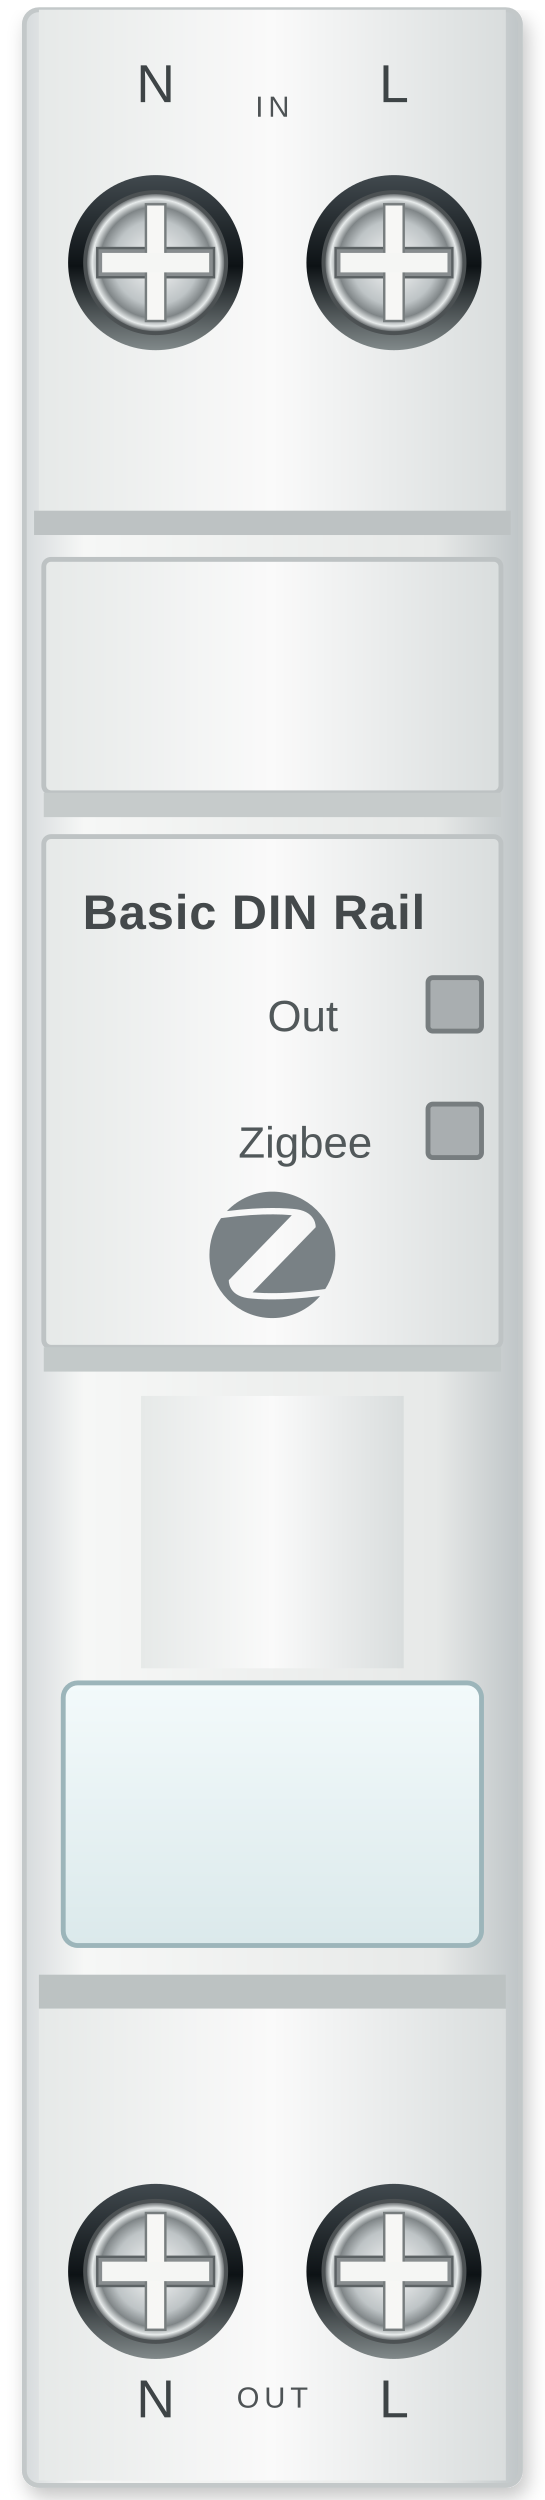
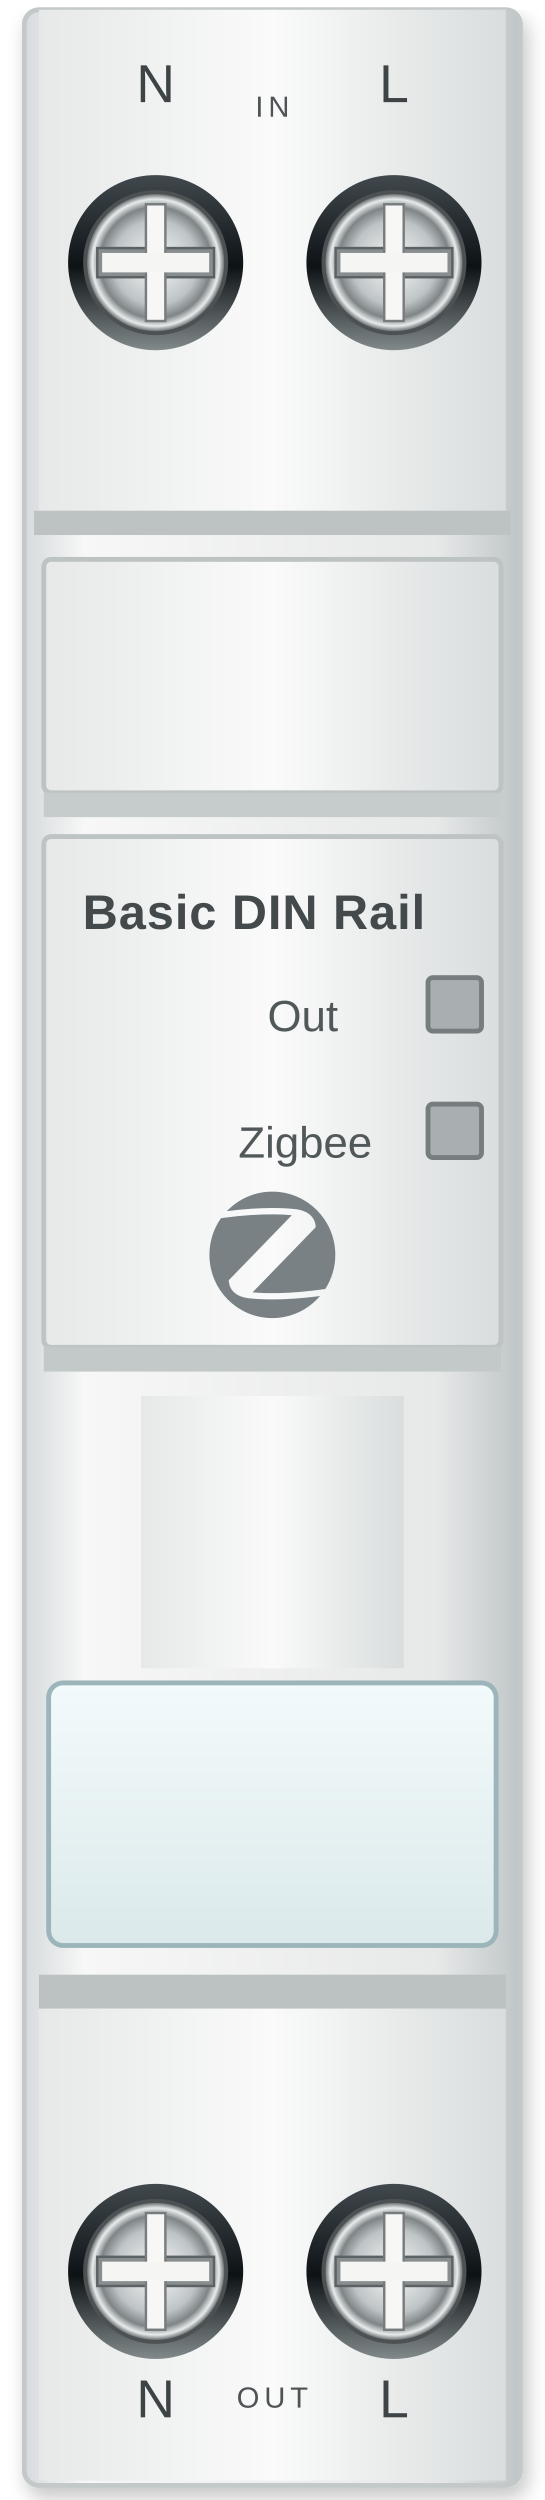
<svg xmlns="http://www.w3.org/2000/svg" viewBox="0 0 112 514" role="img" aria-label="DIN-реле">
  <defs>
    <linearGradient id="body" x2="1" y2="0">
      <stop stop-color="#d6dadc" />
      <stop offset=".12" stop-color="#f6f7f6" />
      <stop offset=".83" stop-color="#e7e9e8" />
      <stop offset="1" stop-color="#bfc5c7" />
    </linearGradient>
    <linearGradient id="face" x2="1" y2="0">
      <stop stop-color="#e6e9e8" />
      <stop offset=".5" stop-color="#fafafa" />
      <stop offset="1" stop-color="#d9dddd" />
    </linearGradient>
    <linearGradient id="display" x2="0" y2="1">
      <stop stop-color="#f3fafb" />
      <stop offset="1" stop-color="#dbe9eb" />
    </linearGradient>
    <radialGradient id="screw">
      <stop stop-color="#f9f9f9" />
      <stop offset=".6" stop-color="#bec4c6" />
      <stop offset=".79" stop-color="#7f8587" />
      <stop offset=".9" stop-color="#e7ebeb" />
      <stop offset="1" stop-color="#414649" />
    </radialGradient>
    <linearGradient id="terminal" x2="0" y2="1">
      <stop stop-color="#41494e" />
      <stop offset=".52" stop-color="#0d1215" />
      <stop offset="1" stop-color="#81898a" />
    </linearGradient>
    <filter id="shadow" x="-20%" y="-10%" width="140%" height="130%">
      <feDropShadow dx="1" dy="2" stdDeviation="2" flood-opacity=".23" />
    </filter>
    <g id="contact">
      <circle r="18" fill="url(#terminal)" />
      <circle r="14.5" fill="url(#screw)" stroke="#4c5153" stroke-width=".8" />
      <path d="M-12 -3h24v6h-24z" fill="#888d8f" stroke="#5c6264" stroke-width=".5" />
      <path d="M-2 -12h4v24h-4z" fill="#f7f7f5" stroke="#777d7e" stroke-width=".5" />
      <path d="M-11 -2h22v4h-22z" fill="#f5f6f4" />
    </g>
  </defs>
  <rect x="5" y="2" width="102" height="509" rx="3" fill="url(#body)" stroke="#c3c8c9" filter="url(#shadow)" />
  <path d="M8 2h96v105H8z" fill="url(#face)" />
  <text x="32" y="21" font-family="Arial,sans-serif" font-size="11" text-anchor="middle" fill="#3e4446">N</text>
  <text x="56" y="24" font-family="Arial,sans-serif" font-size="6" letter-spacing="1" text-anchor="middle" fill="#4e5355">IN</text>
  <text x="81" y="21" font-family="Arial,sans-serif" font-size="11" text-anchor="middle" fill="#3e4446">L</text>
  <use href="#contact" transform="translate(32 54)" />
  <use href="#contact" transform="translate(81 54)" />
  <path d="M7 105h98v5H7z" fill="#bdc2c3" />
  <rect x="9" y="115" width="94" height="48" rx="1.5" fill="url(#face)" stroke="#bdc2c3" />
  <path d="M9 163h94v5H9z" fill="#c6cbcb" />
  <rect x="9" y="172" width="94" height="105" rx="1.5" fill="url(#face)" stroke="#bec3c4" />
  <text x="17" y="191" font-family="Arial,sans-serif" font-size="10" font-weight="600" letter-spacing=".2" fill="#44494b">Basic DIN Rail</text>
  <text x="55" y="212" font-family="Arial,sans-serif" font-size="9" fill="#51585a">Out</text>
  <rect x="88" y="201" width="11" height="11" rx="1" fill="#a9aeb0" stroke="#777d7f" />
  <text x="49" y="238" font-family="Arial,sans-serif" font-size="9" fill="#51585a">Zigbee</text>
  <rect x="88" y="227" width="11" height="11" rx="1" fill="#a9aeb0" stroke="#777d7f" />
  <path transform="translate(43 245) scale(1.08333)" fill="#798185" d="M11.988 0a11.85 11.85 0 00-8.617 3.696c7.02-.875 11.401-.583 13.289-.34 3.752.583 3.558 3.404 3.558 3.404L8.237 19.112c2.299.22 6.897.366 13.796-.631a11.86 11.86 0 001.912-6.469C23.945 5.374 18.595 0 11.988 0zm.232 4.31c-2.451-.014-5.772.146-9.963.723C.854 7.003.055 9.41.055 12.012.055 18.626 5.38 24 11.988 24c3.63 0 6.85-1.63 9.053-4.182-7.286.948-11.813.631-13.75.388-3.775-.56-3.557-3.404-3.557-3.404L15.691 4.474a38.635 38.635 0 00-3.471-.163Z" />
  <path d="M9 277h94v5H9z" fill="#c3c9c9" />
  <path d="M29 287h54v56H29z" fill="url(#face)" />
-   <rect x="13" y="346" width="86" height="54" rx="3" fill="url(#display)" stroke="#9cb5ba" />
+   <rect x="10" y="346" width="92" height="54" rx="3" fill="url(#display)" stroke="#9cb5ba" />
  <path d="M8 406h96v7H8z" fill="#bcc2c2" />
  <rect x="8" y="413" width="96" height="97" fill="url(#face)" />
  <use href="#contact" transform="translate(32 467)" />
  <use href="#contact" transform="translate(81 467)" />
  <text x="32" y="497" font-family="Arial,sans-serif" font-size="11" text-anchor="middle" fill="#3e4446">N</text>
  <text x="56" y="495" font-family="Arial,sans-serif" font-size="6" letter-spacing="1" text-anchor="middle" fill="#4e5355">OUT</text>
  <text x="81" y="497" font-family="Arial,sans-serif" font-size="11" text-anchor="middle" fill="#3e4446">L</text>
</svg>
